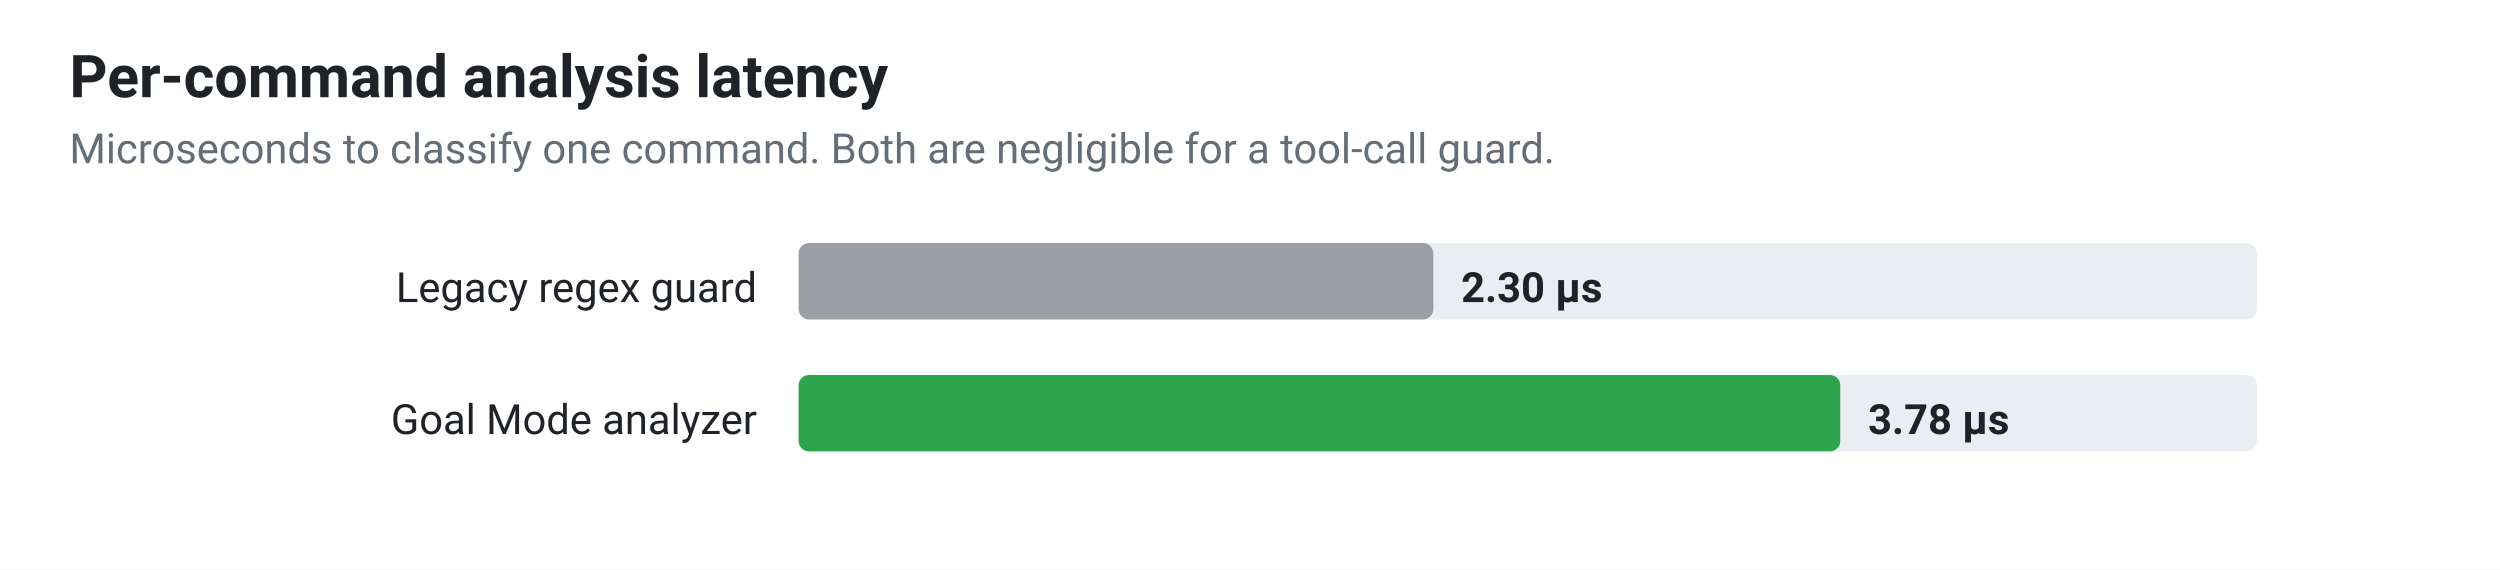
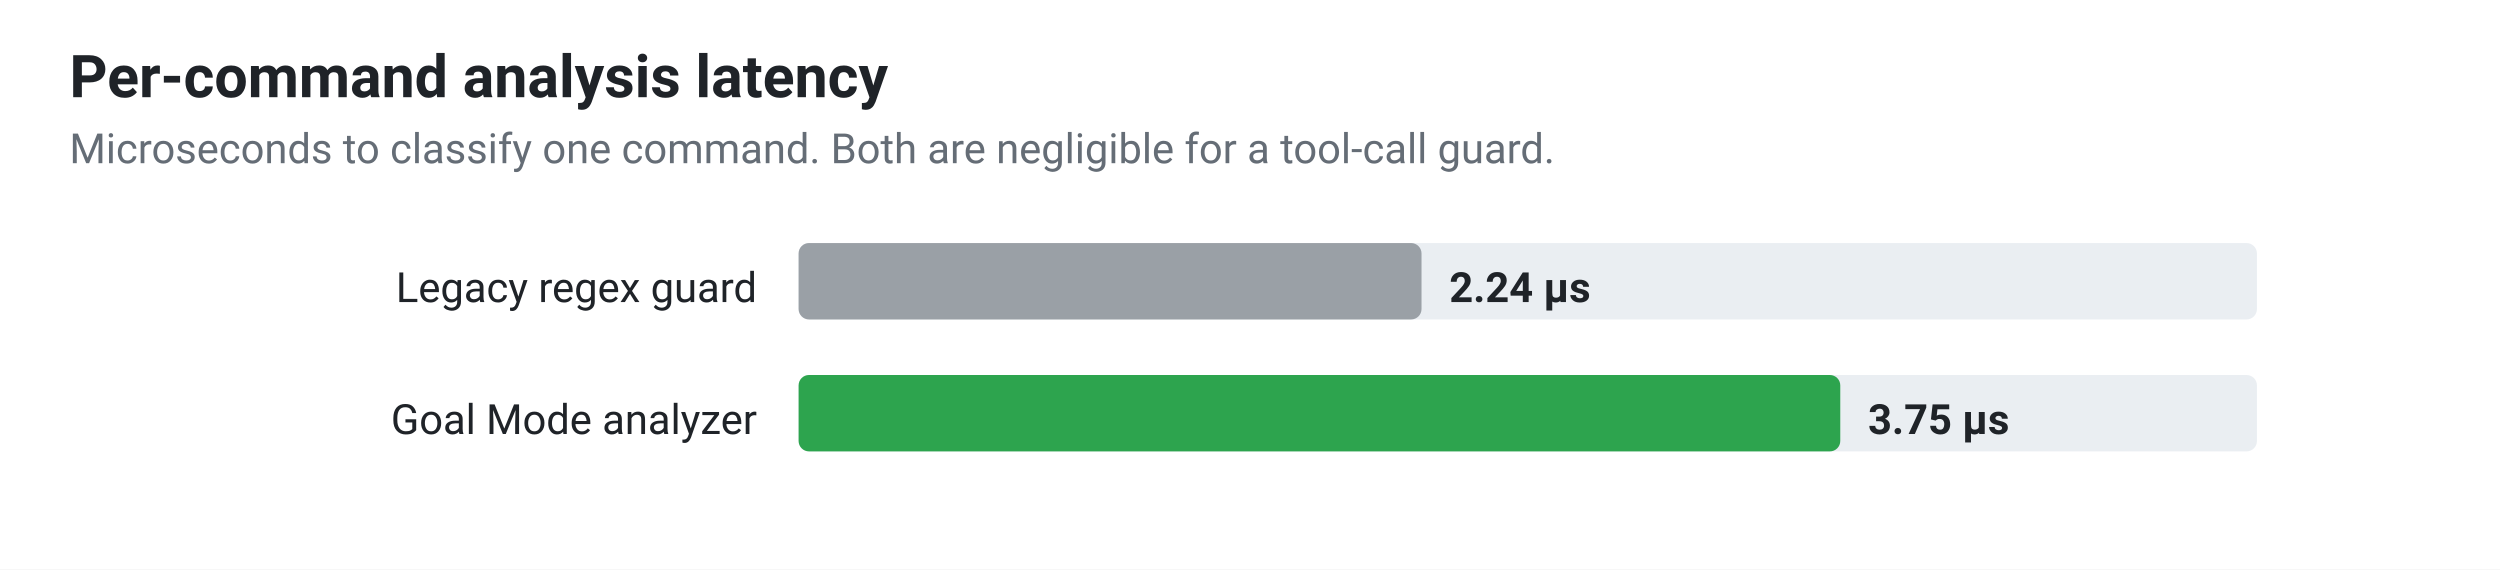
<svg xmlns="http://www.w3.org/2000/svg" width="720" height="164" viewBox="0 0 720 164" font-family="-apple-system,Segoe UI,Roboto,Helvetica,Arial,sans-serif">
  <rect width="720" height="164" fill="#ffffff" />
  <text x="20" y="28" font-size="17" font-weight="700" fill="#1f2328">Per-command analysis latency</text>
  <text x="20" y="47" font-size="12" fill="#656d76">Microseconds to classify one command. Both are negligible for a tool-call guard.</text>
  <text x="218" y="87" font-size="12" text-anchor="end" fill="#1f2328">Legacy regex guard</text>
  <rect x="230" y="70" width="420" height="22" rx="3" fill="#eaeef2" />
-   <rect x="230" y="70" width="182.8" height="22" rx="3" fill="#9aa0a6" />
-   <text x="420.8" y="87" font-size="12" font-weight="600" fill="#1f2328">2.30 µs</text>
+   <rect x="230" y="70" width="179.4" height="22" rx="3" fill="#9aa0a6" />
+   <text x="417.4" y="87" font-size="12" font-weight="600" fill="#1f2328">2.24 µs</text>
  <text x="218" y="125" font-size="12" text-anchor="end" fill="#1f2328">Goal Mode analyzer</text>
  <rect x="230" y="108" width="420" height="22" rx="3" fill="#eaeef2" />
  <rect x="230" y="108" width="300.0" height="22" rx="3" fill="#2da44e" />
-   <text x="538.0" y="125" font-size="12" font-weight="600" fill="#1f2328">3.78 µs</text>
+   <text x="538.0" y="125" font-size="12" font-weight="600" fill="#1f2328">3.75 µs</text>
</svg>
